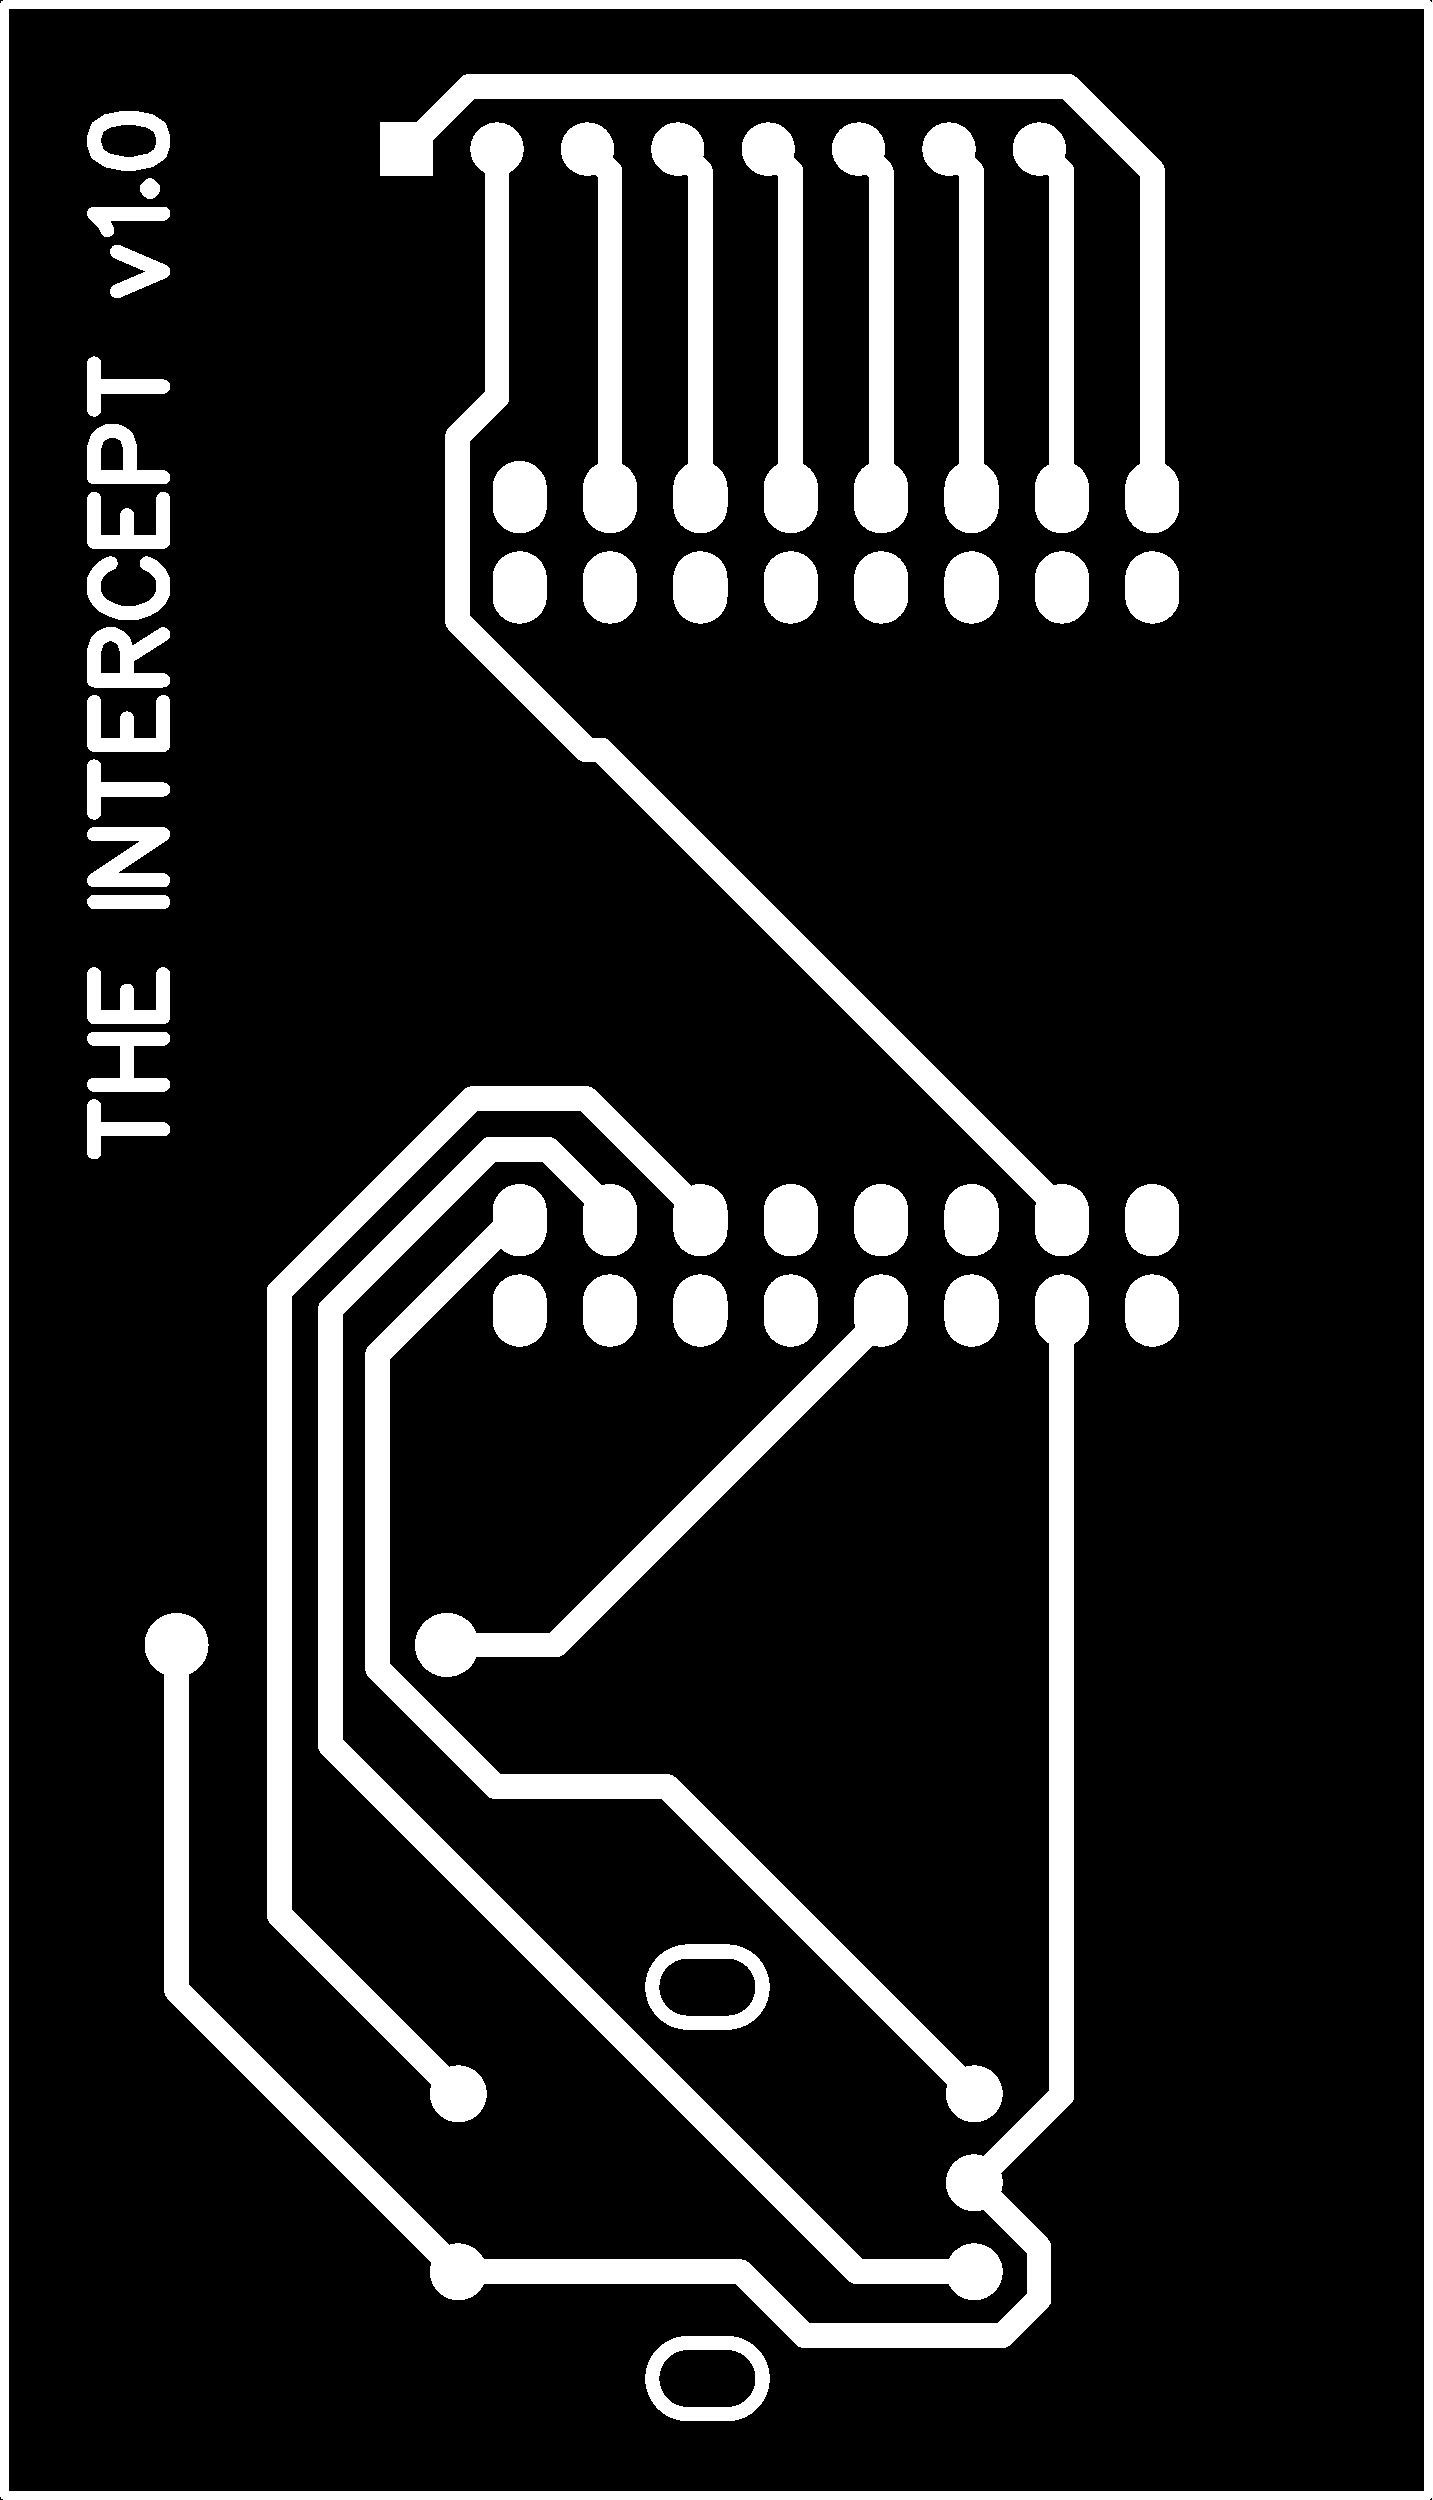
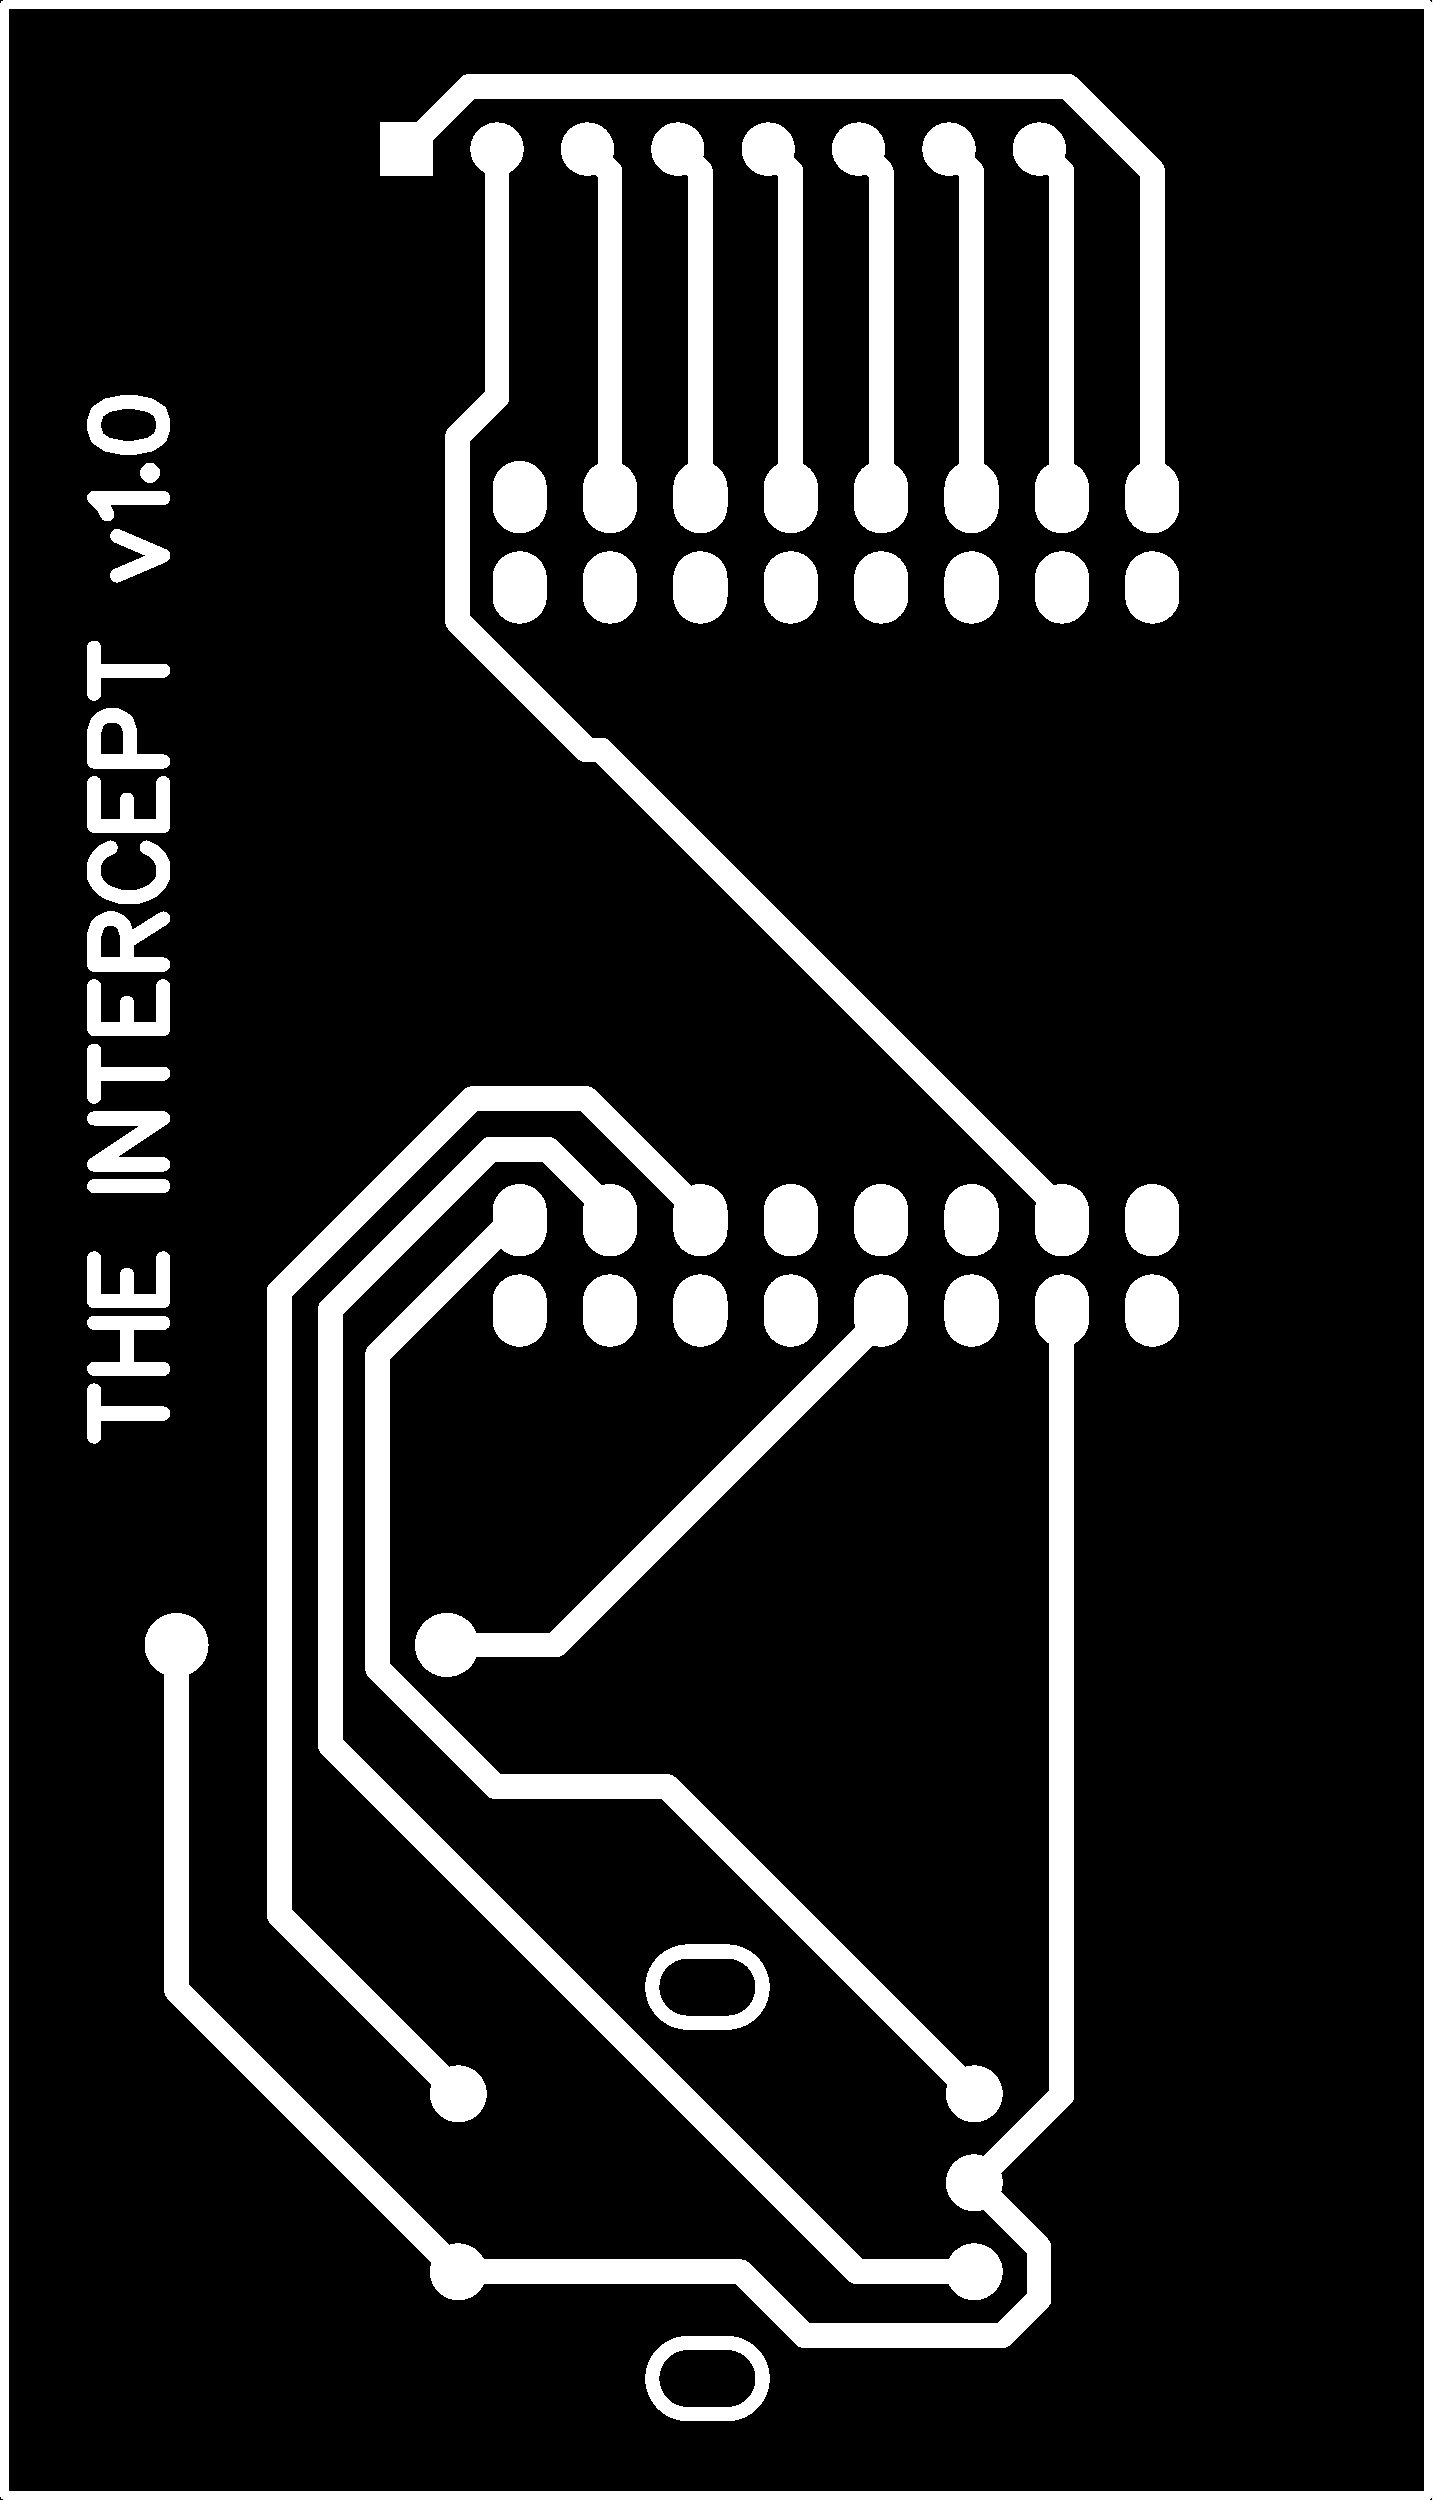
<svg xmlns="http://www.w3.org/2000/svg" width="40.254mm" height="70.253mm" viewBox="4037.5 3078.5 158.479 276.59" version="1.1" id="svg50">
  <defs id="defs50" />
  <style type="text/css" id="style1">
*[layerid="1"] {stroke:#FFFFFF;fill:#FFFFFF;}
*[layerid="2"] {stroke:#FFFFFF;fill:#FFFFFF;}
*[layerid="3"] {stroke:#FFFFFF;fill:#FFFFFF;}
*[layerid="4"] {stroke:#FFFFFF;fill:#FFFFFF;}
*[layerid="5"] {stroke:#FFFFFF;fill:#FFFFFF;}
*[layerid="6"] {stroke:#FFFFFF;fill:#FFFFFF;}
*[layerid="7"] {stroke:#FFFFFF;fill:#FFFFFF;}
*[layerid="8"] {stroke:#FFFFFF;fill:#FFFFFF;}
*[layerid="9"] {stroke:#FFFFFF;fill:#FFFFFF;}
*[layerid="10"] {stroke:#FFFFFF;fill:#FFFFFF;}
*[layerid="11"] {stroke:#FFFFFF;fill:#FFFFFF;}
*[layerid="12"] {stroke:#FFFFFF;fill:#FFFFFF;}
*[layerid="13"] {stroke:#FFFFFF;fill:#FFFFFF;}
*[layerid="14"] {stroke:#FFFFFF;fill:#FFFFFF;}
*[layerid="15"] {stroke:#FFFFFF;fill:#FFFFFF;}
*[layerid="19"] {stroke:#FFFFFF;fill:#FFFFFF;}
*[layerid="21"] {stroke:#FFFFFF;fill:#FFFFFF;}
*[layerid="22"] {stroke:#FFFFFF;fill:#FFFFFF;}
*[layerid="23"] {stroke:#FFFFFF;fill:#FFFFFF;}
*[layerid="24"] {stroke:#FFFFFF;fill:#FFFFFF;}
*[layerid="25"] {stroke:#FFFFFF;fill:#FFFFFF;}
*[layerid="26"] {stroke:#FFFFFF;fill:#FFFFFF;}
*[layerid="27"] {stroke:#FFFFFF;fill:#FFFFFF;}
*[layerid="28"] {stroke:#FFFFFF;fill:#FFFFFF;}
*[layerid="29"] {stroke:#FFFFFF;fill:#FFFFFF;}
*[layerid="30"] {stroke:#FFFFFF;fill:#FFFFFF;}
*[layerid="31"] {stroke:#FFFFFF;fill:#FFFFFF;}
*[layerid="32"] {stroke:#FFFFFF;fill:#FFFFFF;}
*[layerid="33"] {stroke:#FFFFFF;fill:#FFFFFF;}
*[layerid="34"] {stroke:#FFFFFF;fill:#FFFFFF;}
*[layerid="35"] {stroke:#FFFFFF;fill:#FFFFFF;}
*[layerid="36"] {stroke:#FFFFFF;fill:#FFFFFF;}
*[layerid="37"] {stroke:#FFFFFF;fill:#FFFFFF;}
*[layerid="38"] {stroke:#FFFFFF;fill:#FFFFFF;}
*[layerid="39"] {stroke:#FFFFFF;fill:#FFFFFF;}
*[layerid="40"] {stroke:#FFFFFF;fill:#FFFFFF;}
*[layerid="41"] {stroke:#FFFFFF;fill:#FFFFFF;}
*[layerid="42"] {stroke:#FFFFFF;fill:#FFFFFF;}
*[layerid="43"] {stroke:#FFFFFF;fill:#FFFFFF;}
*[layerid="44"] {stroke:#FFFFFF;fill:#FFFFFF;}
*[layerid="45"] {stroke:#FFFFFF;fill:#FFFFFF;}
*[layerid="46"] {stroke:#FFFFFF;fill:#FFFFFF;}
*[layerid="47"] {stroke:#FFFFFF;fill:#FFFFFF;}
*[layerid="48"] {stroke:#FFFFFF;fill:#FFFFFF;}
*[layerid="49"] {stroke:#FFFFFF;fill:#FFFFFF;}
*[layerid="50"] {stroke:#FFFFFF;fill:#FFFFFF;}
*[layerid="51"] {stroke:#FFFFFF;fill:#FFFFFF;}
*[layerid="52"] {stroke:#FFFFFF;fill:#FFFFFF;}
*[layerid="99"] {stroke:#FFFFFF;fill:#FFFFFF;}
*[layerid="100"] {stroke:#FFFFFF;fill:#FFFFFF;}
*[layerid="101"] {stroke:#FFFFFF;fill:#FFFFFF;}
*[layerid="Hole"] {stroke:#FFFFFF;fill:#FFFFFF;}
*[layerid="DRCError"] {stroke:#FFFFFF;fill:#FFFFFF;}
*[fill="none"] {fill: none;}
*[stroke="none"] {stroke: none;}
path, polyline, polygon, line {stroke-linecap:round;}
g[c_partid="part_pad"][layerid="1"] ellipse:not([c_padid]) {fill:#FFFFFF;}
g[c_partid="part_pad"][layerid="1"]  polygon:not([c_padid]) {fill:#FFFFFF;}
g[c_partid="part_pad"][layerid="1"]  polyline:not([c_padid]) {stroke:#FFFFFF;}
g[c_partid="part_pad"][layerid="1"]  circle {fill:#FFFFFF;}
g[c_partid="part_pad"][layerid="2"]  ellipse:not([c_padid]) {fill:#FFFFFF;}
g[c_partid="part_pad"][layerid="2"]  polygon:not([c_padid]) {fill:#FFFFFF;}
g[c_partid="part_pad"][layerid="2"]  polyline:not([c_padid]) {stroke:#FFFFFF;}
g[c_partid="part_pad"][layerid="2"]  circle {fill:#FFFFFF;}
g[c_partid="part_pad"][layerid="11"]  ellipse:not([c_padid]) {fill:#FFFFFF;}
g[c_partid="part_pad"][layerid="11"]  polygon:not([c_padid]) {fill:#FFFFFF;}
g[c_partid="part_pad"][layerid="11"]  polyline:not([c_padid]) {stroke:#FFFFFF;}
g[c_partid="part_pad"][layerid="11"]  circle {fill:#FFFFFF;}
g[c_partid="part_pad"][layerid] &gt; circle[c_padhole] {fill: #000000;}
g[c_partid="part_pad"][layerid] &gt; polyline[c_padhole] {stroke:#000000;}
g[c_partid="part_via"][layerid] &gt; * + circle {fill: #000000;}
g[c_partid="part_pad"] &gt; polygon[c_padid] {stroke-linejoin: miter;stroke-miterlimit: 100;}
g[c_partid="part_hole"] &gt; circle {fill: #000000;}path, polyline, polygon {stroke-linejoin:round;}
rect, circle, ellipse, polyline, line, polygon, path {shape-rendering:crispEdges;}
</style>
  <g c_partid="part_pad" c_etype="pinpart" c_origin="4090.5,3104.5" layerid="11" number="8" net="ESP32S2_7" plated="Y" c_shapetype="group" id="gge1422" locked="0" c_rotation="180" c_width="5.905" c_height="5.905" title="ESP32S2_7" c_shape="ELLIPSE" pasteExpansion="0" solderExpansion="0.2" transform="matrix(-1,0,0,1,8242.989,-9.505002)" />
  <rect x="4037.5" y="3078.5" width="177.5" height="295.6" fill="#000000" stroke="none" id="rect1" transform="matrix(-0.8928451,0,0,0.9356901,7800.842,197.9781)" style="stroke-width:1.094" />
  <polyline points="4138 3223 4138 3222.032 4144.884 3215.148 4151.231 3215.148 4168.942 3232.859 4168.942 3281.059 4110.654 3339.347 4097.697 3339.347" stroke-width="2.756" c_shapetype="line" stroke-linecap="round" fill="none" layerid="2" net="ESP32S2_26" id="gge4246" transform="matrix(-1,0,0,1,8242.989,-9.505002)" />
  <polyline points="4128 3143 4128 3107 4130.5 3104.5" stroke-width="2.756" c_shapetype="line" stroke-linecap="round" fill="none" layerid="2" net="ESP32S2_3" id="gge4243" transform="matrix(-1,0,0,1,8242.989,-9.505002)" />
  <polyline points="4148 3223 4148.877 3223 4163.694 3237.817 4163.694 3272.672 4150.703 3285.663 4131.696 3285.663 4097.697 3319.662" stroke-width="2.756" c_shapetype="line" stroke-linecap="round" fill="none" layerid="2" net="ESP32S2_25" id="gge4240" transform="matrix(-1,0,0,1,8242.989,-9.505002)" />
  <polyline points="4108 3143 4108 3107 4110.5 3104.5" stroke-width="2.756" c_shapetype="line" stroke-linecap="round" fill="none" layerid="2" net="ESP32S2_5" id="gge4237" transform="matrix(-1,0,0,1,8242.989,-9.505002)" />
  <polyline points="4088 3223 4088 3221.99 4139.011 3170.979 4140.603 3170.979 4154.852 3156.73 4154.852 3136.306 4150.5 3131.954 4150.5 3104.5" stroke-width="2.756" c_shapetype="line" stroke-linecap="round" fill="none" layerid="2" net="ESP32S2_31" id="gge4234" transform="matrix(-1,0,0,1,8242.989,-9.505002)" />
  <polyline points="4108 3233 4108 3233.97 4144.03 3270 4156.039 3270" stroke-width="2.756" c_shapetype="line" stroke-linecap="round" fill="none" layerid="2" net="ESP32S2_13" id="gge4231" transform="matrix(-1,0,0,1,8242.989,-9.505002)" />
  <polyline points="4128 3223 4128 3222.189 4140.639 3209.55 4153.228 3209.55 4174.616 3230.938 4174.616 3299.83 4154.784 3319.662" stroke-width="2.756" c_shapetype="line" stroke-linecap="round" fill="none" layerid="2" net="ESP32S2_27" id="gge4228" transform="matrix(-1,0,0,1,8242.989,-9.505002)" />
  <polyline points="4118 3143 4118 3107 4120.5 3104.5" stroke-width="2.756" c_shapetype="line" stroke-linecap="round" fill="none" layerid="2" net="ESP32S2_4" id="gge4225" transform="matrix(-1,0,0,1,8242.989,-9.505002)" />
  <polyline points="4138 3143 4138 3107 4140.5 3104.5" stroke-width="2.756" c_shapetype="line" stroke-linecap="round" fill="none" layerid="2" net="ESP32S2_2" id="gge4222" transform="matrix(-1,0,0,1,8242.989,-9.505002)" />
  <polyline points="4098 3143 4098 3107 4100.5 3104.5" stroke-width="2.756" c_shapetype="line" stroke-linecap="round" fill="none" layerid="2" net="ESP32S2_6" id="gge4219" transform="matrix(-1,0,0,1,8242.989,-9.505002)" />
  <polyline points="4088 3143 4088 3107 4090.5 3104.5" stroke-width="2.756" c_shapetype="line" stroke-linecap="round" fill="none" layerid="2" net="ESP32S2_7" id="gge4216" transform="matrix(-1,0,0,1,8242.989,-9.505002)" />
  <polyline points="4154.784 3339.347 4185.96 3308.171 4185.96 3270" stroke-width="2.756" c_shapetype="line" stroke-linecap="round" fill="none" layerid="2" net="ESP32S2_15" id="gge4213" transform="matrix(-1,0,0,1,8242.989,-9.505002)" />
  <polyline points="4097.697 3329.504 4090.539 3336.662 4090.539 3342.336 4094.608 3346.405 4116.515 3346.405 4123.573 3339.347 4154.784 3339.347" stroke-width="2.756" c_shapetype="line" stroke-linecap="round" fill="none" layerid="2" net="ESP32S2_15" id="gge4210" transform="matrix(-1,0,0,1,8242.989,-9.505002)" />
  <polyline points="4088 3233 4088 3319.807 4097.697 3329.504" stroke-width="2.756" c_shapetype="line" stroke-linecap="round" fill="none" layerid="2" net="ESP32S2_15" id="gge4207" transform="matrix(-1,0,0,1,8242.989,-9.505002)" />
  <polyline points="4078 3143 4078 3106.91 4087.356 3097.554 4153.554 3097.554 4160.5 3104.5" stroke-width="2.756" c_shapetype="line" stroke-linecap="round" fill="none" layerid="2" net="ESP32S2_8" id="gge4204" transform="matrix(-1,0,0,1,8242.989,-9.505002)" />
-   <g c_partid="part_pcbtext" c_origin="4187,3215.5" c_rotation="-90" c_mirror="1" id="gge4183" layerid="2" c_shapetype="group" transform="matrix(-1,0,0,1,8242.989,-9.505002)">
+   <g c_partid="part_pcbtext" c_origin="4187,3215.5" c_rotation="-90" c_mirror="1" id="gge4183" layerid="2" c_shapetype="group" transform="matrix(-1,0,0,1,8242.989,21.93668)">
    <path c_fontSize="8" c_fontFamily="" c_text="THE INTERCEPT v1.0" d="m 4195.073,3212.954 h -7.636 m 7.636,2.546 v -5.091 m 0,-2.4 h -7.636 m 7.636,-5.091 h -7.636 m 4,5.091 v -5.091 m 3.636,-2.4 h -7.636 m 7.636,0 v -4.727 m -3.636,4.727 v -2.909 m -4,2.909 v -4.727 m 7.636,-8 h -7.636 m 7.636,-2.4 h -7.636 m 7.636,0 -7.636,-5.091 m 7.636,0 h -7.636 m 7.636,-4.946 h -7.636 m 7.636,2.546 v -5.091 m 0,-2.4 h -7.636 m 7.636,0 v -4.727 m -3.636,4.727 V 3167.5 m -4,2.909 v -4.727 m 7.636,-2.4 h -7.636 m 7.636,0 v -3.273 l -0.364,-1.091 -0.364,-0.364 -0.727,-0.364 h -0.727 l -0.727,0.364 -0.364,0.364 -0.364,1.091 v 3.273 m 0,-2.545 -4,-2.546 m 5.818,-7.854 0.727,0.364 0.727,0.727 0.364,0.727 v 1.455 l -0.364,0.727 -0.727,0.727 -0.727,0.364 -1.091,0.364 h -1.818 l -1.091,-0.364 -0.727,-0.364 -0.727,-0.727 -0.364,-0.727 v -1.455 l 0.364,-0.727 0.727,-0.727 0.727,-0.364 m 5.818,-2.4 h -7.636 m 7.636,0 v -4.727 m -3.636,4.727 v -2.909 m -4,2.909 v -4.727 m 7.636,-2.4 h -7.636 m 7.636,0 v -3.273 l -0.364,-1.091 -0.364,-0.364 -0.727,-0.364 h -1.091 l -0.727,0.364 -0.364,0.364 -0.364,1.091 v 3.273 m 4,-10.036 h -7.636 m 7.636,2.546 v -5.091 m -2.545,-8 -5.091,-2.182 m 5.091,-2.182 -5.091,2.182 m 6.182,-4.582 0.364,-0.727 1.091,-1.091 h -7.636 m 1.818,-2.764 -0.364,0.364 -0.364,-0.364 0.364,-0.364 0.364,0.364 m 5.818,-4.945 -0.364,1.091 -1.091,0.727 -1.818,0.364 h -1.091 l -1.818,-0.364 -1.091,-0.727 -0.364,-1.091 v -0.727 l 0.364,-1.091 1.091,-0.727 1.818,-0.364 h 1.091 l 1.818,0.364 1.091,0.727 0.364,1.091 v 0.727" fill="none" stroke-width="1.575" id="path1" />
  </g>
  <g c_partid="part_pad" c_etype="pinpart" c_origin="4185.96,3270" layerid="11" number="2" net="ESP32S2_15" plated="Y" c_shapetype="group" id="gge1233" locked="0" c_rotation="0" c_width="7.087" c_height="7.087" title="ESP32S2_15" c_shape="ELLIPSE" pasteExpansion="0" solderExpansion="0.2" transform="matrix(-1,0,0,1,8242.989,-9.505002)">
    <circle cx="4185.96" cy="3270" stroke-width="0" id="ellipse1" r="3.543" />
  </g>
  <g c_partid="part_pad" c_etype="pinpart" c_origin="4156.04,3270" layerid="11" number="1" net="ESP32S2_13" plated="Y" c_shapetype="group" id="gge1248" locked="0" c_rotation="0" c_width="7.087" c_height="7.087" title="ESP32S2_13" c_shape="ELLIPSE" pasteExpansion="0" solderExpansion="0.2" transform="matrix(-1,0,0,1,8242.989,-9.505002)">
    <circle cx="4156.04" cy="3270" stroke-width="0" id="ellipse2" r="3.543" />
  </g>
  <g c_partid="part_pad" c_etype="pinpart" c_origin="4160.5,3104.5" layerid="11" number="1" net="ESP32S2_8" plated="Y" c_shapetype="group" id="gge1317" locked="0" c_rotation="180" c_width="5.905" c_height="5.905" title="ESP32S2_8" c_shape="RECT" pasteExpansion="0" solderExpansion="0.2" transform="matrix(-1,0,0,1,8242.989,-9.505002)">
    <polygon points="4163.453,3101.547 4163.453,3107.453 4157.547,3107.453 4157.547,3101.547 " stroke-width="0" id="polygon2" />
  </g>
  <g c_partid="part_pad" c_etype="pinpart" c_origin="4150.5,3104.5" layerid="11" number="2" net="ESP32S2_31" plated="Y" c_shapetype="group" id="gge1332" locked="0" c_rotation="180" c_width="5.905" c_height="5.905" title="ESP32S2_31" c_shape="ELLIPSE" pasteExpansion="0" solderExpansion="0.2" transform="matrix(-1,0,0,1,8242.989,-9.505002)">
    <circle cx="4150.5" cy="3104.5" stroke-width="0" id="ellipse3" r="2.953" />
  </g>
  <g c_partid="part_pad" c_etype="pinpart" c_origin="4140.5,3104.5" layerid="11" number="3" net="ESP32S2_2" plated="Y" c_shapetype="group" id="gge1347" locked="0" c_rotation="180" c_width="5.905" c_height="5.905" title="ESP32S2_2" c_shape="ELLIPSE" pasteExpansion="0" solderExpansion="0.2" transform="matrix(-1,0,0,1,8242.989,-9.505002)">
    <circle cx="4140.5" cy="3104.5" stroke-width="0" id="ellipse4" r="2.953" />
  </g>
  <g c_partid="part_pad" c_etype="pinpart" c_origin="4130.5,3104.5" layerid="11" number="4" net="ESP32S2_3" plated="Y" c_shapetype="group" id="gge1362" locked="0" c_rotation="180" c_width="5.905" c_height="5.905" title="ESP32S2_3" c_shape="ELLIPSE" pasteExpansion="0" solderExpansion="0.2" transform="matrix(-1,0,0,1,8242.989,-9.505002)">
    <circle cx="4130.5" cy="3104.5" stroke-width="0" id="ellipse5" r="2.953" />
  </g>
  <g c_partid="part_pad" c_etype="pinpart" c_origin="4120.5,3104.5" layerid="11" number="5" net="ESP32S2_4" plated="Y" c_shapetype="group" id="gge1377" locked="0" c_rotation="180" c_width="5.905" c_height="5.905" title="ESP32S2_4" c_shape="ELLIPSE" pasteExpansion="0" solderExpansion="0.2" transform="matrix(-1,0,0,1,8242.989,-9.505002)">
    <circle cx="4120.5" cy="3104.5" stroke-width="0" id="ellipse6" r="2.953" />
  </g>
  <g c_partid="part_pad" c_etype="pinpart" c_origin="4110.5,3104.5" layerid="11" number="6" net="ESP32S2_5" plated="Y" c_shapetype="group" id="gge1392" locked="0" c_rotation="180" c_width="5.905" c_height="5.905" title="ESP32S2_5" c_shape="ELLIPSE" pasteExpansion="0" solderExpansion="0.2" transform="matrix(-1,0,0,1,8242.989,-9.505002)">
    <circle cx="4110.5" cy="3104.5" stroke-width="0" id="ellipse7" r="2.953" />
  </g>
  <g c_partid="part_pad" c_etype="pinpart" c_origin="4100.5,3104.5" layerid="11" number="7" net="ESP32S2_6" plated="Y" c_shapetype="group" id="gge1407" locked="0" c_rotation="180" c_width="5.905" c_height="5.905" title="ESP32S2_6" c_shape="ELLIPSE" pasteExpansion="0" solderExpansion="0.2" transform="matrix(-1,0,0,1,8242.989,-9.505002)">
    <circle cx="4100.5" cy="3104.5" stroke-width="0" id="ellipse8" r="2.953" />
  </g>
  <circle cx="4090.5" cy="3104.5" stroke-width="0" id="ellipse9" r="2.953" transform="matrix(-1,0,0,1,8242.989,-9.504964)" style="fill:#ffffff;fill-opacity:1" />
  <g c_partid="part_pad" c_etype="pinpart" c_origin="4097.7,3319.66" layerid="11" number="A" net="ESP32S2_25" plated="Y" c_shapetype="group" id="gge1515" locked="0" c_rotation="270" c_width="6.299" c_height="6.299" title="ESP32S2_25" c_shape="ELLIPSE" pasteExpansion="0" solderExpansion="0.2" transform="matrix(-1,0,0,1,8242.989,-9.505002)">
    <circle cx="4097.7" cy="3319.66" stroke-width="0" id="ellipse10" r="3.15" />
  </g>
  <g c_partid="part_pad" c_etype="pinpart" c_origin="4097.7,3329.5" layerid="11" number="C" net="ESP32S2_15" plated="Y" c_shapetype="group" id="gge1530" locked="0" c_rotation="270" c_width="6.299" c_height="6.299" title="ESP32S2_15" c_shape="ELLIPSE" pasteExpansion="0" solderExpansion="0.2" transform="matrix(-1,0,0,1,8242.989,-9.505002)">
    <circle cx="4097.7" cy="3329.5" stroke-width="0" id="ellipse11" r="3.15" />
  </g>
  <g c_partid="part_pad" c_etype="pinpart" c_origin="4097.7,3339.35" layerid="11" number="B" net="ESP32S2_26" plated="Y" c_shapetype="group" id="gge1545" locked="0" c_rotation="270" c_width="6.299" c_height="6.299" title="ESP32S2_26" c_shape="ELLIPSE" pasteExpansion="0" solderExpansion="0.2" transform="matrix(-1,0,0,1,8242.989,-9.505002)">
    <circle cx="4097.7" cy="3339.35" stroke-width="0" id="ellipse12" r="3.15" />
  </g>
  <g c_partid="part_pad" c_etype="pinpart" c_origin="4154.78,3319.66" layerid="11" number="D" net="ESP32S2_27" plated="Y" c_shapetype="group" id="gge1560" locked="0" c_rotation="270" c_width="6.299" c_height="6.299" title="ESP32S2_27" c_shape="ELLIPSE" pasteExpansion="0" solderExpansion="0.2" transform="matrix(-1,0,0,1,8242.989,-9.505002)">
    <circle cx="4154.78" cy="3319.66" stroke-width="0" id="ellipse13" r="3.15" />
  </g>
  <g c_partid="part_pad" c_etype="pinpart" c_origin="4154.78,3339.35" layerid="11" number="E" net="ESP32S2_15" plated="Y" c_shapetype="group" id="gge1575" locked="0" c_rotation="270" c_width="6.299" c_height="6.299" title="ESP32S2_15" c_shape="ELLIPSE" pasteExpansion="0" solderExpansion="0.2" transform="matrix(-1,0,0,1,8242.989,-9.505002)">
    <circle cx="4154.78" cy="3339.35" stroke-width="0" id="ellipse14" r="3.15" />
  </g>
  <g c_partid="part_pad" c_etype="pinpart" c_origin="4127.22,3307.85" layerid="11" number="6" net="ENCODER_6" plated="Y" c_shapetype="group" id="gge1590" locked="0" c_rotation="90" c_width="9.449" c_height="13.78" title="ENCODER_6" c_shape="OVAL" pasteExpansion="0" solderExpansion="0.2" transform="matrix(-1,0,0,1,8242.989,-9.505002)">
    <polyline points="4125.055 3307.85 4129.385 3307.85" stroke-width="9.449" id="polyline15" />
    <polyline c_padhole="1" points="4129.39 3307.851 4125.059 3307.851" stroke-width="6.299" id="polyline16" />
  </g>
  <g c_partid="part_pad" c_etype="pinpart" c_origin="4127.22,3351.16" layerid="11" number="7" net="ENCODER_7" plated="Y" c_shapetype="group" id="gge1605" locked="0" c_rotation="270" c_width="9.449" c_height="13.78" title="ENCODER_7" c_shape="OVAL" pasteExpansion="0" solderExpansion="0.2" transform="matrix(-1,0,0,1,8242.989,-9.505002)">
    <polyline points="4129.385 3351.16 4125.055 3351.16" stroke-width="9.449" id="polyline17" />
    <polyline c_padhole="1" points="4125.059 3351.158 4129.39 3351.158" stroke-width="6.299" id="polyline18" />
  </g>
  <polyline points="4148 3142 4148 3144" stroke-width="6" id="polyline19" transform="matrix(-1,0,0,1,8242.989,-9.505002)" style="fill:#ffffff;stroke:#ffffff" />
  <polyline points="4138 3142 4138 3144" stroke-width="6" id="polyline20" transform="matrix(-1,0,0,1,8242.989,-9.505002)" style="fill:#ffffff;stroke:#ffffff" />
  <polyline points="4128 3142 4128 3144" stroke-width="6" id="polyline21" transform="matrix(-1,0,0,1,8242.989,-9.505002)" style="fill:#ffffff;stroke:#ffffff" />
  <polyline points="4118 3142 4118 3144" stroke-width="6" id="polyline22" transform="matrix(-1,0,0,1,8242.989,-9.505002)" style="fill:#ffffff;stroke:#ffffff" />
  <polyline points="4108 3142 4108 3144" stroke-width="6" id="polyline23" transform="matrix(-1,0,0,1,8242.989,-9.505002)" style="fill:#ffffff;stroke:#ffffff" />
  <polyline points="4098 3142 4098 3144" stroke-width="6" id="polyline24" transform="matrix(-1,0,0,1,8242.989,-9.505002)" style="fill:#ffffff;stroke:#ffffff" />
  <polyline points="4088 3142 4088 3144" stroke-width="6" id="polyline25" transform="matrix(-1,0,0,1,8242.989,-9.505002)" style="fill:#ffffff;stroke:#ffffff" />
  <polyline points="4078 3142 4078 3144" stroke-width="6" id="polyline26" transform="matrix(-1,0,0,1,8242.989,-9.505002)" style="fill:#ffffff;stroke:#ffffff" />
  <polyline points="4078 3152 4078 3154" stroke-width="6" id="polyline27" transform="matrix(-1,0,0,1,8242.989,-9.505002)" style="fill:#ffffff;stroke:#ffffff" />
  <polyline points="4088 3152 4088 3154" stroke-width="6" id="polyline28" transform="matrix(-1,0,0,1,8242.989,-9.505002)" style="fill:#ffffff;stroke:#ffffff" />
  <polyline points="4098 3152 4098 3154" stroke-width="6" id="polyline29" transform="matrix(-1,0,0,1,8242.989,-9.505002)" style="fill:#ffffff;stroke:#ffffff" />
  <polyline points="4108 3152 4108 3154" stroke-width="6" id="polyline30" transform="matrix(-1,0,0,1,8242.989,-9.505002)" style="fill:#ffffff;stroke:#ffffff" />
  <polyline points="4118 3152 4118 3154" stroke-width="6" id="polyline31" transform="matrix(-1,0,0,1,8242.989,-9.505002)" style="fill:#ffffff;stroke:#ffffff" />
  <polyline points="4128 3152 4128 3154" stroke-width="6" id="polyline32" transform="matrix(-1,0,0,1,8242.989,-9.505002)" style="fill:#ffffff;stroke:#ffffff" />
  <polyline points="4138 3152 4138 3154" stroke-width="6" id="polyline33" transform="matrix(-1,0,0,1,8242.989,-9.505002)" style="fill:#ffffff;stroke:#ffffff" />
  <polyline points="4148 3152 4148 3154" stroke-width="6" id="polyline34" transform="matrix(-1,0,0,1,8242.989,-9.505002)" style="fill:#ffffff;stroke:#ffffff" />
  <g c_partid="part_pad" c_etype="pinpart" c_origin="4078,3223" layerid="11" number="32" net="ESP32S2_32" plated="Y" c_shapetype="group" id="gge1941" locked="0" c_rotation="270" c_width="8" c_height="6" title="ESP32S2_32" c_shape="OVAL" pasteExpansion="0" solderExpansion="0.2" transform="matrix(-1,0,0,1,8242.989,-9.505002)">
    <polyline points="4078 3222 4078 3224" stroke-width="6" id="polyline35" />
  </g>
  <g c_partid="part_pad" c_etype="pinpart" c_origin="4088,3223" layerid="11" number="31" net="ESP32S2_31" plated="Y" c_shapetype="group" id="gge1956" locked="0" c_rotation="270" c_width="8" c_height="6" title="ESP32S2_31" c_shape="OVAL" pasteExpansion="0" solderExpansion="0.2" transform="matrix(-1,0,0,1,8242.989,-9.505002)">
    <polyline points="4088 3222 4088 3224" stroke-width="6" id="polyline36" />
  </g>
  <g c_partid="part_pad" c_etype="pinpart" c_origin="4098,3223" layerid="11" number="30" net="ESP32S2_30" plated="Y" c_shapetype="group" id="gge1971" locked="0" c_rotation="270" c_width="8" c_height="6" title="ESP32S2_30" c_shape="OVAL" pasteExpansion="0" solderExpansion="0.2" transform="matrix(-1,0,0,1,8242.989,-9.505002)">
    <polyline points="4098 3222 4098 3224" stroke-width="6" id="polyline37" />
  </g>
  <g c_partid="part_pad" c_etype="pinpart" c_origin="4108,3223" layerid="11" number="29" net="ESP32S2_29" plated="Y" c_shapetype="group" id="gge1986" locked="0" c_rotation="270" c_width="8" c_height="6" title="ESP32S2_29" c_shape="OVAL" pasteExpansion="0" solderExpansion="0.2" transform="matrix(-1,0,0,1,8242.989,-9.505002)">
    <polyline points="4108 3222 4108 3224" stroke-width="6" id="polyline38" />
  </g>
  <g c_partid="part_pad" c_etype="pinpart" c_origin="4118,3223" layerid="11" number="28" net="ESP32S2_28" plated="Y" c_shapetype="group" id="gge2001" locked="0" c_rotation="270" c_width="8" c_height="6" title="ESP32S2_28" c_shape="OVAL" pasteExpansion="0" solderExpansion="0.2" transform="matrix(-1,0,0,1,8242.989,-9.505002)">
    <polyline points="4118 3222 4118 3224" stroke-width="6" id="polyline39" />
  </g>
  <g c_partid="part_pad" c_etype="pinpart" c_origin="4128,3223" layerid="11" number="27" net="ESP32S2_27" plated="Y" c_shapetype="group" id="gge2016" locked="0" c_rotation="270" c_width="8" c_height="6" title="ESP32S2_27" c_shape="OVAL" pasteExpansion="0" solderExpansion="0.2" transform="matrix(-1,0,0,1,8242.989,-9.505002)">
    <polyline points="4128 3222 4128 3224" stroke-width="6" id="polyline40" />
  </g>
  <g c_partid="part_pad" c_etype="pinpart" c_origin="4138,3223" layerid="11" number="26" net="ESP32S2_26" plated="Y" c_shapetype="group" id="gge2031" locked="0" c_rotation="270" c_width="8" c_height="6" title="ESP32S2_26" c_shape="OVAL" pasteExpansion="0" solderExpansion="0.2" transform="matrix(-1,0,0,1,8242.989,-9.505002)">
    <polyline points="4138 3222 4138 3224" stroke-width="6" id="polyline41" />
  </g>
  <g c_partid="part_pad" c_etype="pinpart" c_origin="4148,3223" layerid="11" number="25" net="ESP32S2_25" plated="Y" c_shapetype="group" id="gge2046" locked="0" c_rotation="270" c_width="8" c_height="6" title="ESP32S2_25" c_shape="OVAL" pasteExpansion="0" solderExpansion="0.2" transform="matrix(-1,0,0,1,8242.989,-9.505002)">
    <polyline points="4148 3222 4148 3224" stroke-width="6" id="polyline42" />
  </g>
  <g c_partid="part_pad" c_etype="pinpart" c_origin="4078,3233" layerid="11" number="16" net="ESP32S2_16" plated="Y" c_shapetype="group" id="gge2061" locked="0" c_rotation="270" c_width="8" c_height="6" title="ESP32S2_16" c_shape="OVAL" pasteExpansion="0" solderExpansion="0.2" transform="matrix(-1,0,0,1,8242.989,-9.505002)">
    <polyline points="4078 3232 4078 3234" stroke-width="6" id="polyline43" />
  </g>
  <g c_partid="part_pad" c_etype="pinpart" c_origin="4088,3233" layerid="11" number="15" net="ESP32S2_15" plated="Y" c_shapetype="group" id="gge2076" locked="0" c_rotation="270" c_width="8" c_height="6" title="ESP32S2_15" c_shape="OVAL" pasteExpansion="0" solderExpansion="0.2" transform="matrix(-1,0,0,1,8242.989,-9.505002)">
    <polyline points="4088 3232 4088 3234" stroke-width="6" id="polyline44" />
  </g>
  <g c_partid="part_pad" c_etype="pinpart" c_origin="4098,3233" layerid="11" number="14" net="ESP32S2_14" plated="Y" c_shapetype="group" id="gge2091" locked="0" c_rotation="270" c_width="8" c_height="6" title="ESP32S2_14" c_shape="OVAL" pasteExpansion="0" solderExpansion="0.2" transform="matrix(-1,0,0,1,8242.989,-9.505002)">
    <polyline points="4098 3232 4098 3234" stroke-width="6" id="polyline45" />
  </g>
  <g c_partid="part_pad" c_etype="pinpart" c_origin="4108,3233" layerid="11" number="13" net="ESP32S2_13" plated="Y" c_shapetype="group" id="gge2106" locked="0" c_rotation="270" c_width="8" c_height="6" title="ESP32S2_13" c_shape="OVAL" pasteExpansion="0" solderExpansion="0.2" transform="matrix(-1,0,0,1,8242.989,-9.505002)">
    <polyline points="4108 3232 4108 3234" stroke-width="6" id="polyline46" />
  </g>
  <g c_partid="part_pad" c_etype="pinpart" c_origin="4118,3233" layerid="11" number="12" net="ESP32S2_12" plated="Y" c_shapetype="group" id="gge2121" locked="0" c_rotation="270" c_width="8" c_height="6" title="ESP32S2_12" c_shape="OVAL" pasteExpansion="0" solderExpansion="0.2" transform="matrix(-1,0,0,1,8242.989,-9.505002)">
    <polyline points="4118 3232 4118 3234" stroke-width="6" id="polyline47" />
  </g>
  <g c_partid="part_pad" c_etype="pinpart" c_origin="4128,3233" layerid="11" number="11" net="ESP32S2_11" plated="Y" c_shapetype="group" id="gge2136" locked="0" c_rotation="270" c_width="8" c_height="6" title="ESP32S2_11" c_shape="OVAL" pasteExpansion="0" solderExpansion="0.2" transform="matrix(-1,0,0,1,8242.989,-9.505002)">
    <polyline points="4128 3232 4128 3234" stroke-width="6" id="polyline48" />
  </g>
  <g c_partid="part_pad" c_etype="pinpart" c_origin="4138,3233" layerid="11" number="10" net="ESP32S2_10" plated="Y" c_shapetype="group" id="gge2151" locked="0" c_rotation="270" c_width="8" c_height="6" title="ESP32S2_10" c_shape="OVAL" pasteExpansion="0" solderExpansion="0.2" transform="matrix(-1,0,0,1,8242.989,-9.505002)">
    <polyline points="4138 3232 4138 3234" stroke-width="6" id="polyline49" />
  </g>
  <g c_partid="part_pad" c_etype="pinpart" c_origin="4148,3233" layerid="11" number="9" net="ESP32S2_9" plated="Y" c_shapetype="group" id="gge2166" locked="0" c_rotation="270" c_width="8" c_height="6" title="ESP32S2_9" c_shape="OVAL" pasteExpansion="0" solderExpansion="0.2" transform="matrix(-1,0,0,1,8242.989,-9.505002)">
    <polyline points="4148 3232 4148 3234" stroke-width="6" id="polyline50" />
  </g>
  <polyline points="4047.5 3088.501 4204.98 3088.501 4204.98 3364.091 4047.5 3364.091 4047.5 3088.501" stroke-width="1" c_shapetype="line" stroke-linecap="round" fill="none" layerid="10" net="" id="gge3841" transform="matrix(-1,0,0,1,8242.989,-9.505002)" />
</svg>
